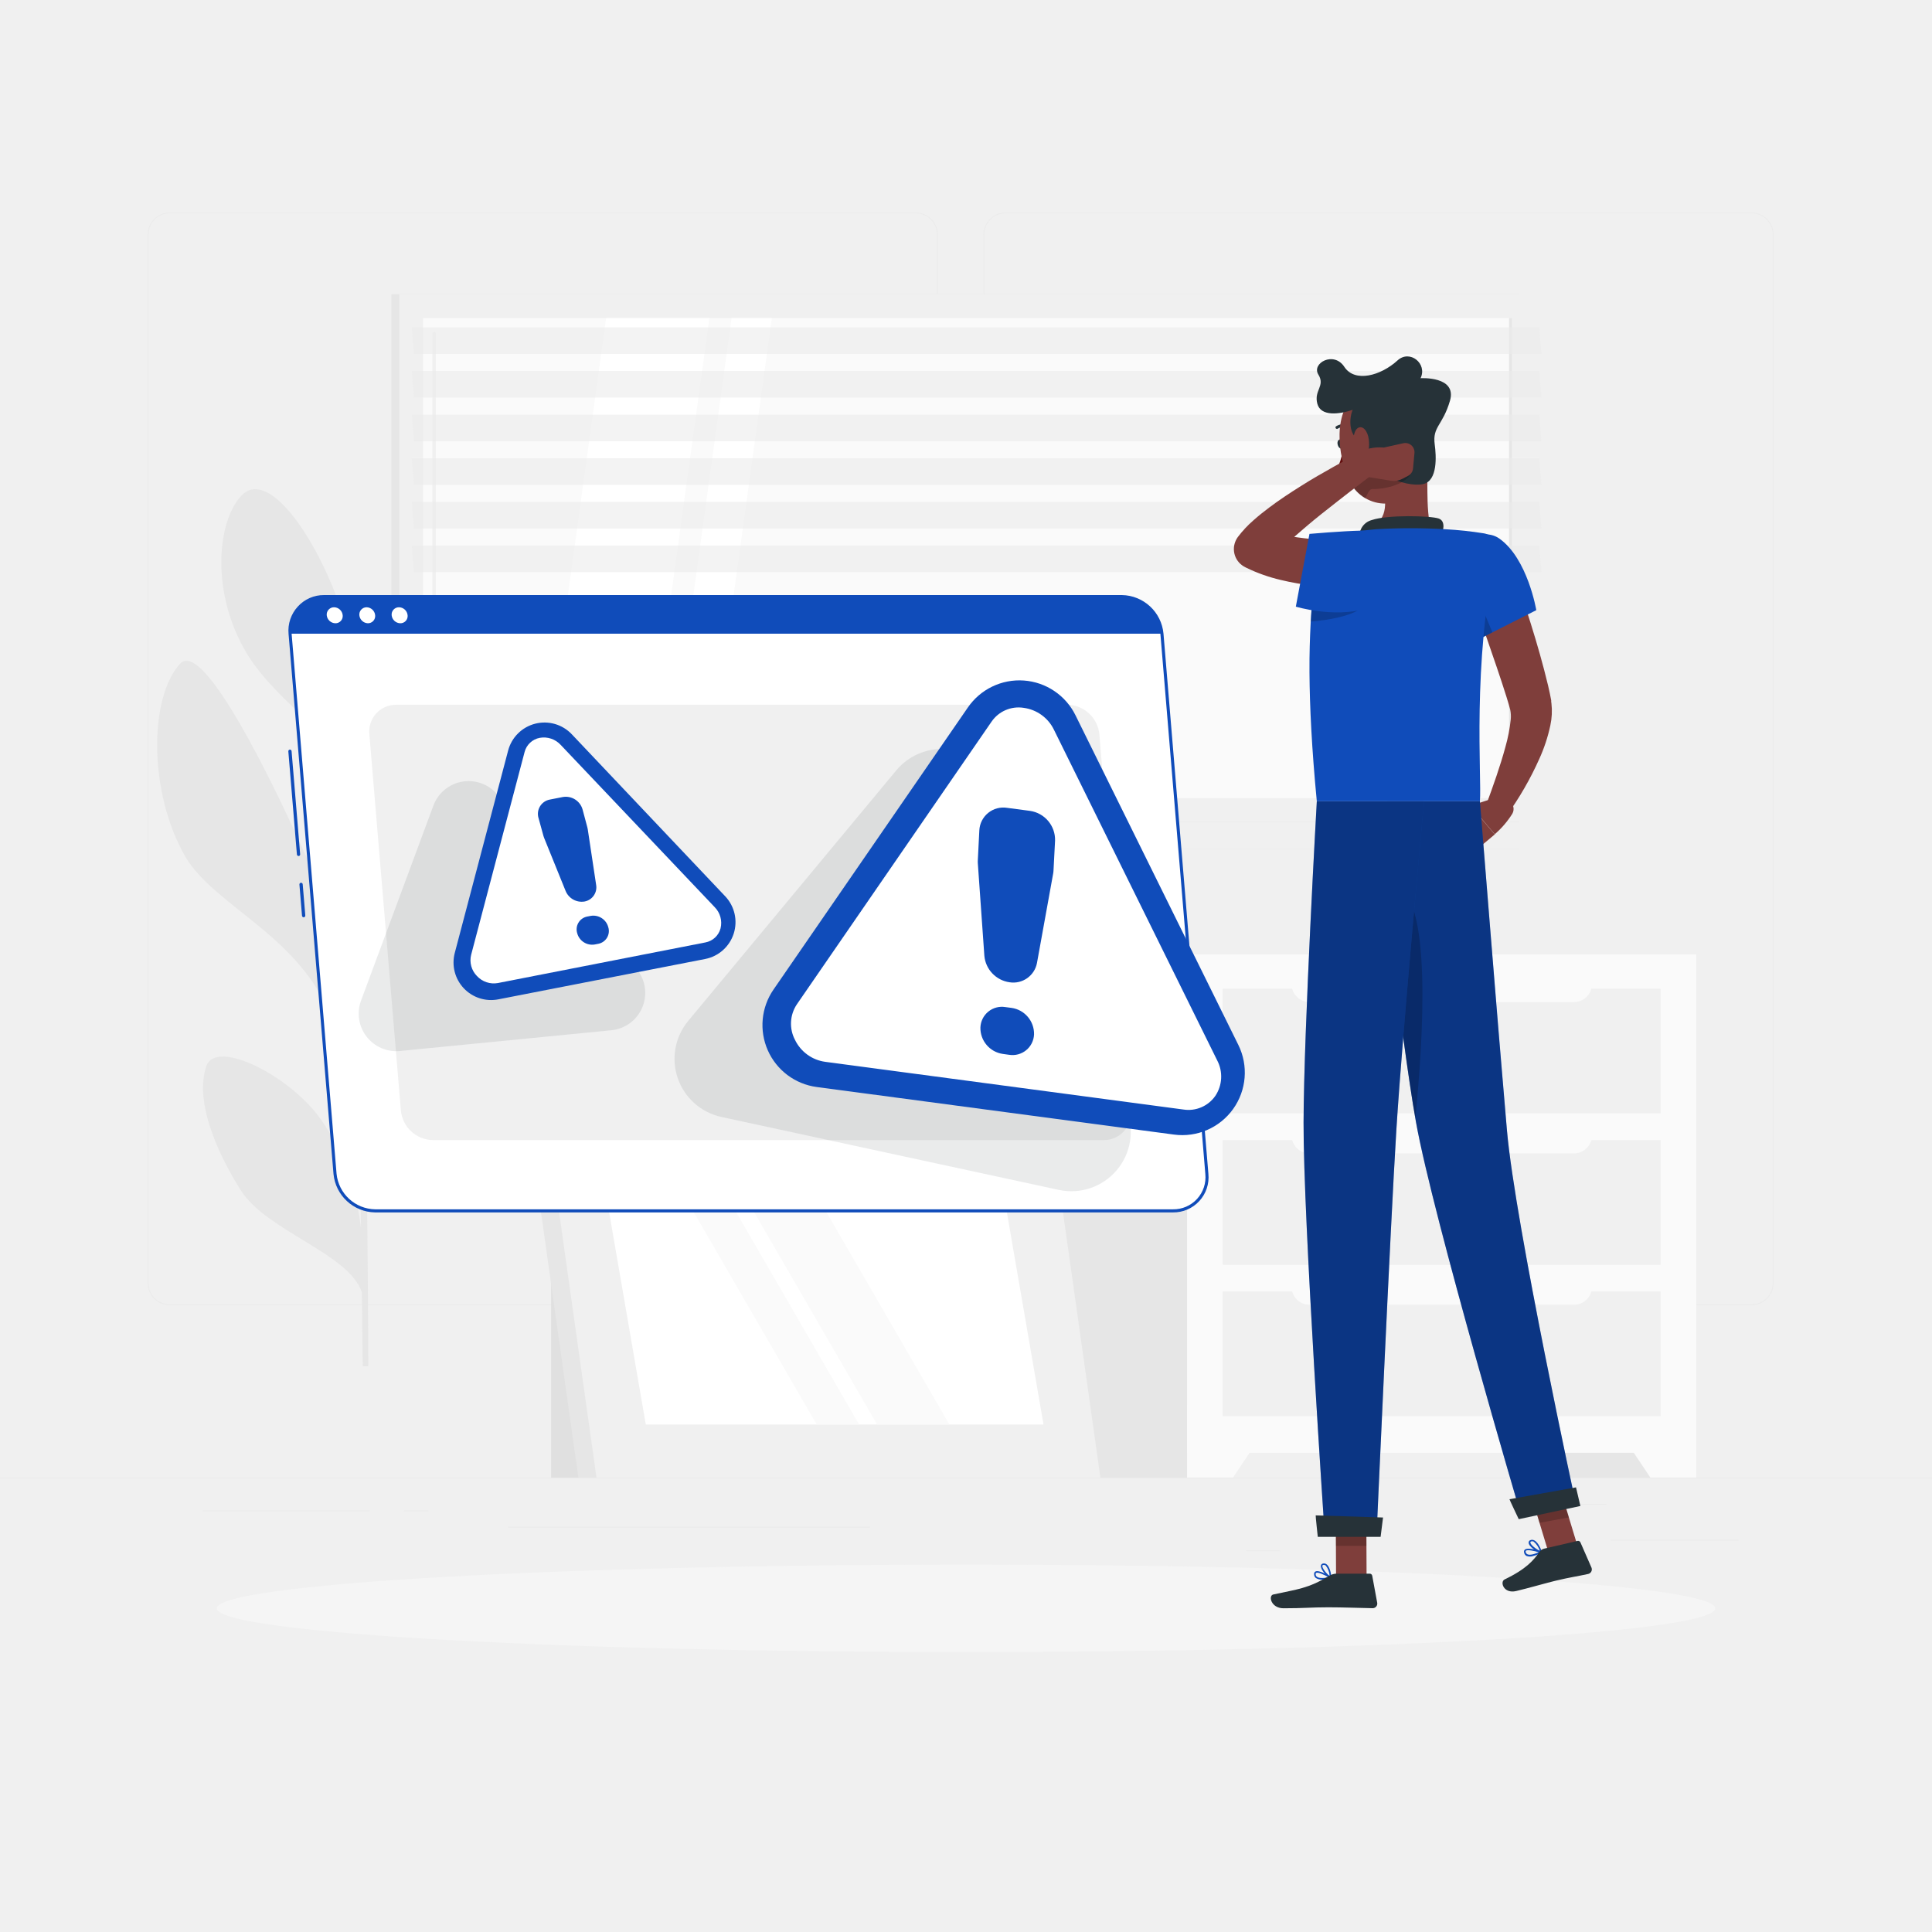
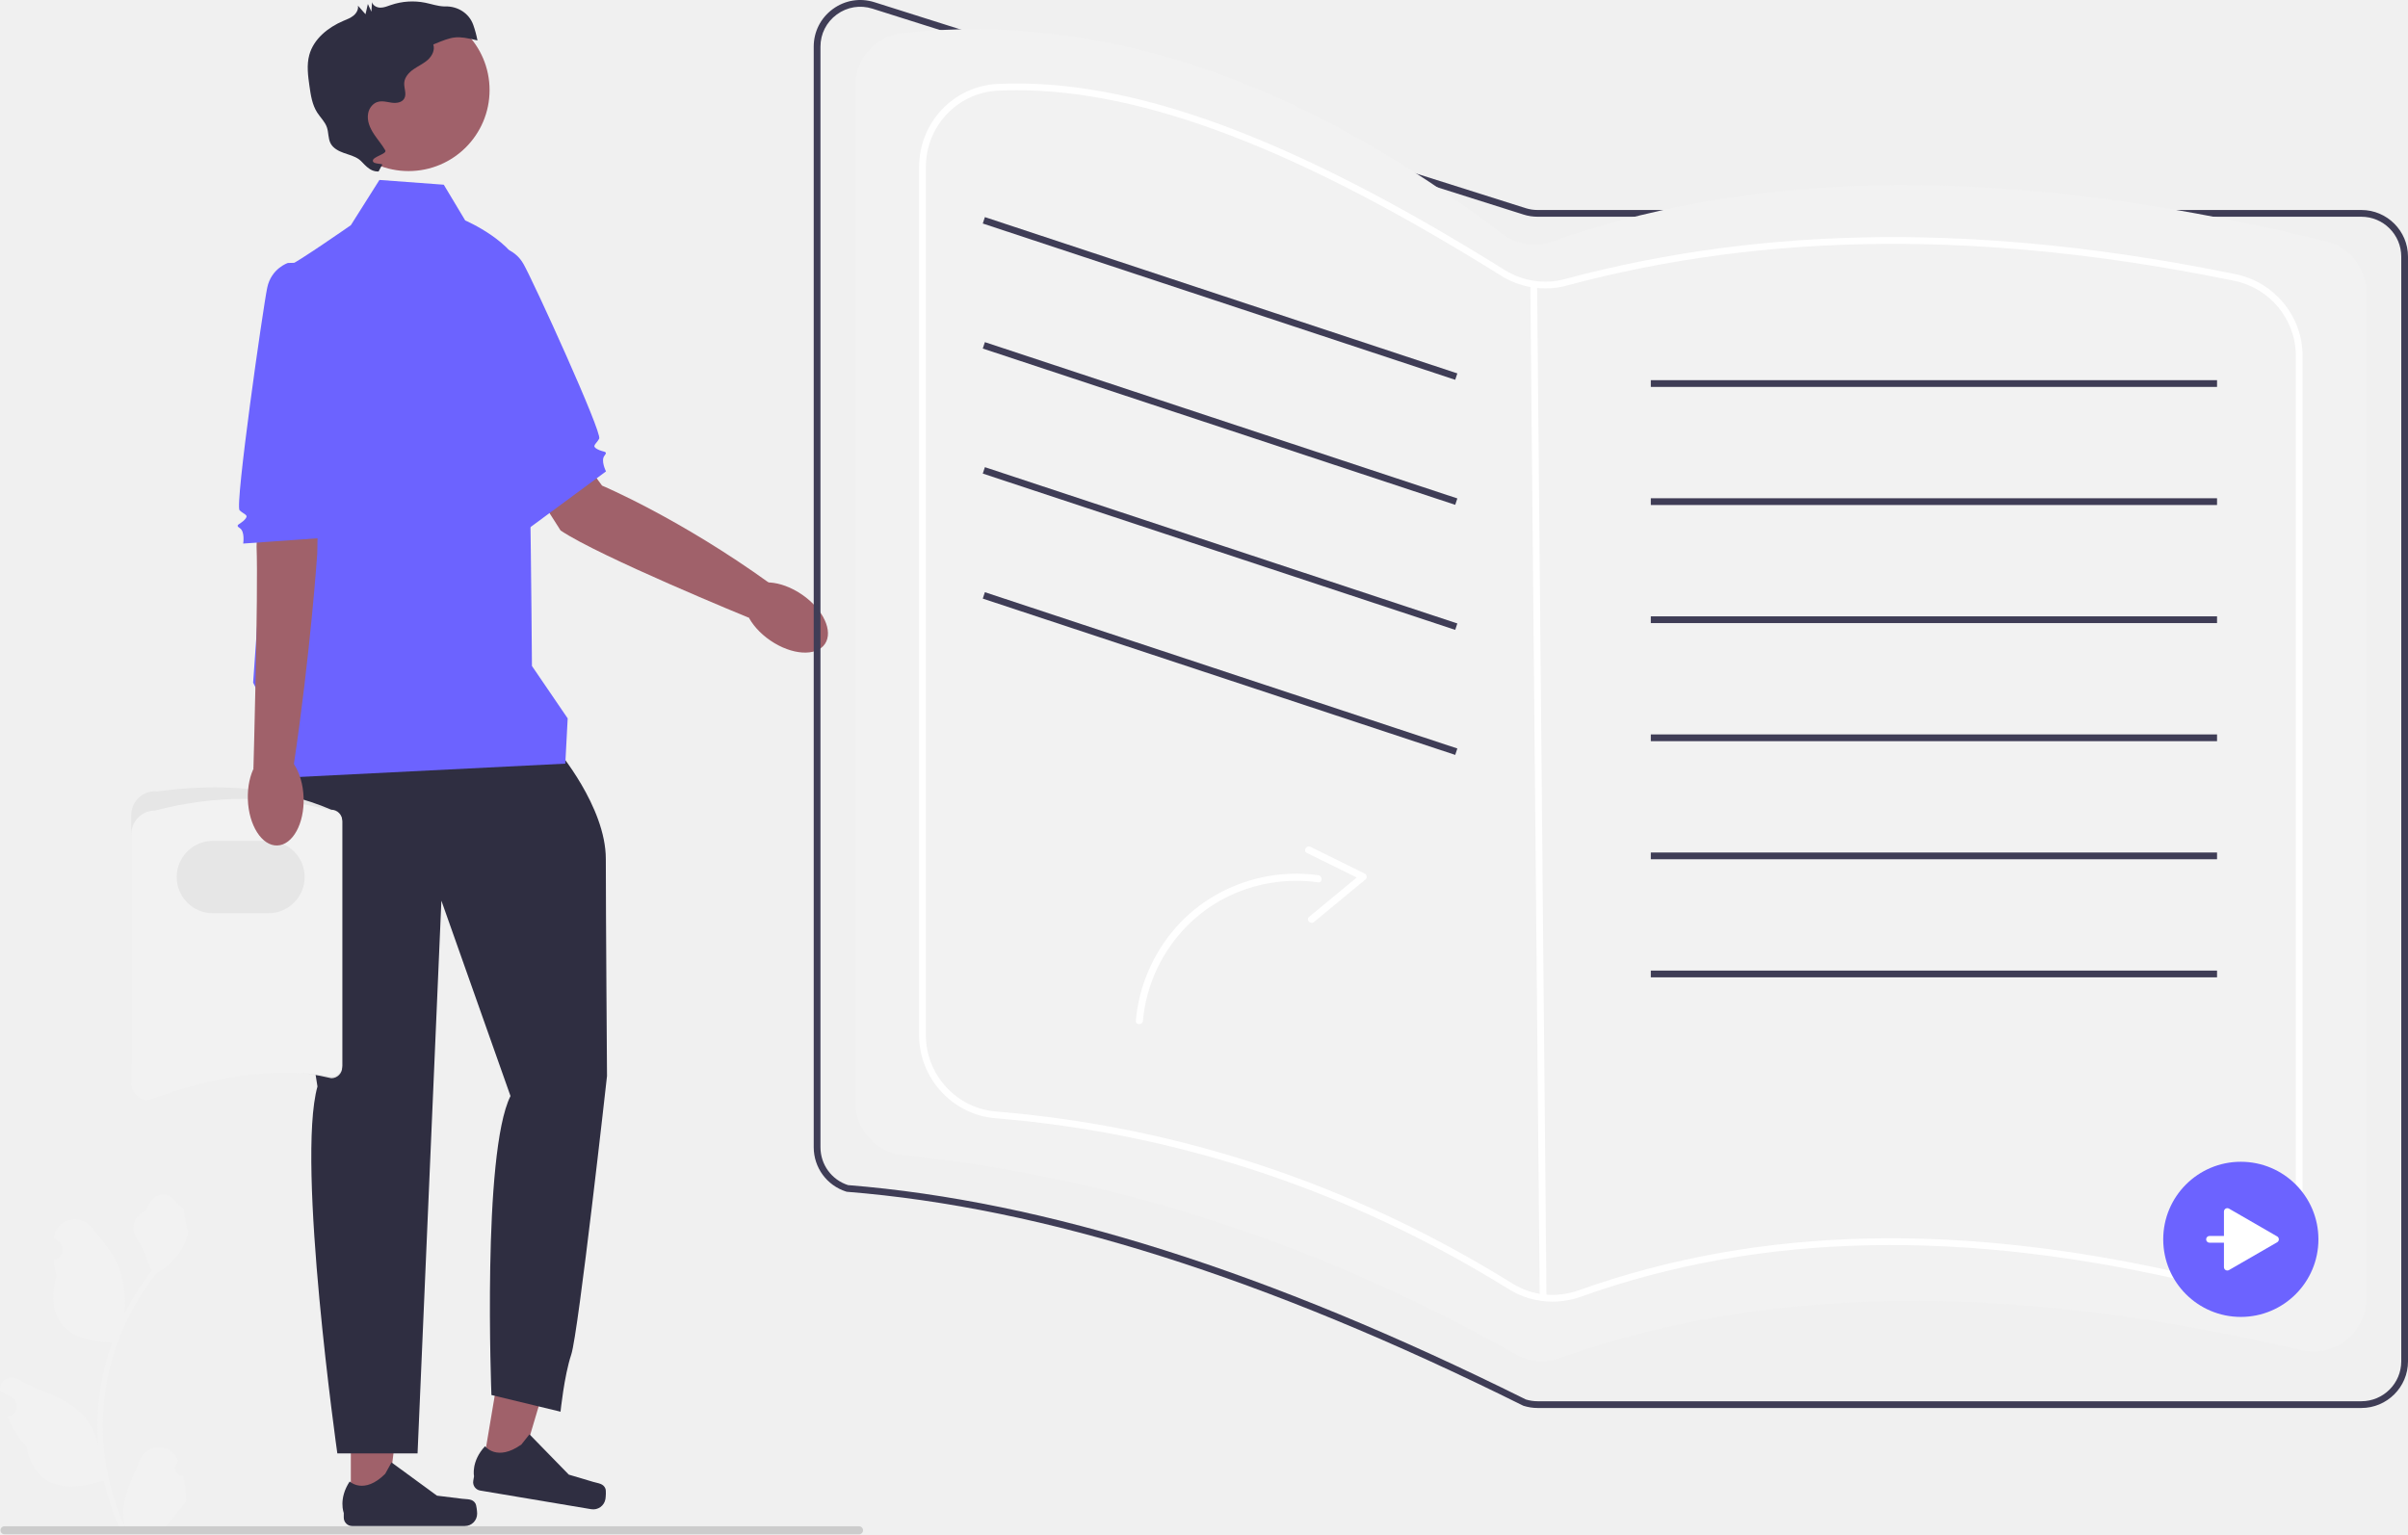
- <svg xmlns="http://www.w3.org/2000/svg" viewBox="0 0 500 500">
-   <g id="freepik--background-complete--inject-3">
-     <rect y="382.4" width="500" height="0.25" style="fill:#ebebeb" />
-     <rect x="416.78" y="398.49" width="33.12" height="0.25" style="fill:#ebebeb" />
-     <rect x="322.53" y="401.21" width="8.69" height="0.25" style="fill:#ebebeb" />
-     <rect x="396.59" y="389.21" width="19.19" height="0.25" style="fill:#ebebeb" />
-     <rect x="52.46" y="390.89" width="43.19" height="0.25" style="fill:#ebebeb" />
-     <rect x="104.56" y="390.89" width="6.33" height="0.25" style="fill:#ebebeb" />
-     <rect x="131.47" y="395.11" width="93.68" height="0.25" style="fill:#ebebeb" />
-     <path d="M237,337.8H43.91a5.71,5.71,0,0,1-5.7-5.71V60.66A5.71,5.71,0,0,1,43.91,55H237a5.71,5.71,0,0,1,5.71,5.71V332.09A5.71,5.71,0,0,1,237,337.8ZM43.91,55.2a5.46,5.46,0,0,0-5.45,5.46V332.09a5.46,5.46,0,0,0,5.45,5.46H237a5.47,5.47,0,0,0,5.46-5.46V60.66A5.47,5.47,0,0,0,237,55.2Z" style="fill:#ebebeb" />
-     <path d="M453.31,337.8H260.21a5.72,5.72,0,0,1-5.71-5.71V60.66A5.72,5.72,0,0,1,260.21,55h193.1A5.71,5.71,0,0,1,459,60.66V332.09A5.71,5.71,0,0,1,453.31,337.8ZM260.21,55.2a5.47,5.47,0,0,0-5.46,5.46V332.09a5.47,5.47,0,0,0,5.46,5.46h193.1a5.47,5.47,0,0,0,5.46-5.46V60.66a5.47,5.47,0,0,0-5.46-5.46Z" style="fill:#ebebeb" />
-     <rect x="101.29" y="76.16" width="291.79" height="136.52" style="fill:#e6e6e6" />
-     <rect x="103.34" y="76.16" width="294.13" height="136.52" style="fill:#f0f0f0" />
-     <rect x="101.29" y="212.68" width="291.79" height="6.96" style="fill:#e6e6e6" />
-     <rect x="110.66" y="212.68" width="294.13" height="6.96" style="fill:#f0f0f0" />
-     <rect x="188.3" y="3.51" width="124.21" height="281.82" transform="translate(394.83 -105.98) rotate(90)" style="fill:#fafafa" />
-     <polygon points="139.73 206.53 156.86 82.32 183.59 82.32 166.46 206.53 139.73 206.53" style="fill:#fff" />
-     <path d="M112.34,200.4a.44.44,0,0,1-.44-.44V86.32a.44.44,0,0,1,.44-.44.44.44,0,0,1,.44.44V200A.43.43,0,0,1,112.34,200.4Z" style="fill:#f0f0f0" />
-     <polygon points="172.2 206.53 189.33 82.32 199.75 82.32 182.62 206.53 172.2 206.53" style="fill:#fff" />
-     <rect x="328.82" y="144.03" width="124.21" height="0.78" transform="translate(535.35 -246.5) rotate(90)" style="fill:#e6e6e6" />
-     <polygon points="398.92 91.6 107.14 91.6 106.57 84.71 398.36 84.71 398.92 91.6" style="fill:#ebebeb;opacity:0.6" />
-     <polygon points="398.92 102.89 107.14 102.89 106.57 96 398.36 96 398.92 102.89" style="fill:#ebebeb;opacity:0.6" />
-     <polygon points="398.92 114.19 107.14 114.19 106.57 107.3 398.36 107.3 398.92 114.19" style="fill:#ebebeb;opacity:0.6" />
-     <polygon points="398.92 125.48 107.14 125.48 106.57 118.59 398.36 118.59 398.92 125.48" style="fill:#ebebeb;opacity:0.6" />
-     <polygon points="398.92 136.78 107.14 136.78 106.57 129.89 398.36 129.89 398.92 136.78" style="fill:#ebebeb;opacity:0.6" />
-     <polygon points="398.92 148.07 107.14 148.07 106.57 141.18 398.36 141.18 398.92 148.07" style="fill:#ebebeb;opacity:0.6" />
-     <rect x="394.47" y="247" width="44.53" height="135.4" style="fill:#e6e6e6" />
-     <polygon points="427.11 382.4 439 382.4 439 363.71 414.64 363.71 427.11 382.4" style="fill:#fafafa" />
-     <rect x="273.06" y="247" width="44.53" height="135.4" style="fill:#e6e6e6" />
-     <rect x="307.21" y="247" width="131.79" height="128.97" style="fill:#fafafa" />
-     <polygon points="319.1 382.4 307.21 382.4 307.21 363.71 331.57 363.71 319.1 382.4" style="fill:#fafafa" />
-     <rect x="316.43" y="295.06" width="113.34" height="32.27" style="fill:#f0f0f0" />
-     <rect x="316.43" y="334.23" width="113.34" height="32.27" style="fill:#f0f0f0" />
-     <path d="M334.24,292.26H412a0,0,0,0,1,0,0v1.57a4.67,4.67,0,0,1-4.67,4.67H338.92a4.67,4.67,0,0,1-4.67-4.67v-1.57A0,0,0,0,1,334.24,292.26Z" style="fill:#fafafa" />
-     <rect x="316.43" y="255.88" width="113.34" height="32.27" style="fill:#f0f0f0" />
-     <path d="M334.24,253.09H412a0,0,0,0,1,0,0v1.57a4.67,4.67,0,0,1-4.67,4.67H338.92a4.67,4.67,0,0,1-4.67-4.67v-1.57A0,0,0,0,1,334.24,253.09Z" style="fill:#fafafa" />
-     <path d="M334.24,331.43H412a0,0,0,0,1,0,0V333a4.67,4.67,0,0,1-4.67,4.67H338.92a4.67,4.67,0,0,1-4.67-4.67v-1.57A0,0,0,0,1,334.24,331.43Z" style="fill:#fafafa" />
-     <path d="M53.42,275.87c2.48-7.13,22,2.56,30,14.36,5.29,7.86,8.52,16.25,10,27.52-.18-12.86-.38-26.67-.58-39.71-1.61-3.25-5.28-10.75-7.91-16.69-8.8-19.82-29.72-27.2-37-39.71-9.47-16.4-9.41-41-1.35-49.86,7-7.72,30.2,44.43,32.82,50.26,9,20,11.6,34.91,13.28,49.32-.19-12.25-.37-23.49-.52-32.17-.49-28.3-1.11-37.4-1.39-40.2-1-1.37-2.11-3-2.78-3.82-5.61-7.23-18.07-15.83-24.29-26.34-9.09-15.34-7.62-33.7-1.25-40.54C69.17,121.14,81,138,87.21,154.78s3.58,32.76,5.34,46.67c.37,2.72.74,13.08,1.1,27.45,1.9-15.46,5.68-25.82,12.68-35.47,8.62-11.87,16.06-26.32,23.16-24.45s3.28,21-2.34,34.42c-5,11.95-29.68,23.88-33.32,33.49.43,19.48.81,44.15,1.09,67.12,1.94-11.87.6-12.86,8.58-31,4.74-10.8,24.17-24.11,26.49-16.69s-1.21,21.44-8.54,31.26c-5.92,7.93-19,7.92-22.09,12.83-.71,1.15-3,5.55-4.39,8.07.31,28.05.46,52.8.3,61.24l-1.28.09c.07-2.18-.09-16.45-.34-35.33-3.19-10-24.65-15.9-31.28-26.35C55.43,297.17,50.44,284.41,53.42,275.87Z" style="fill:#e6e6e6" />
-     <path d="M73.6,382.4h41.2a4.74,4.74,0,0,0,4.64-3.79l2.92-14.42H66L69,378.61A4.74,4.74,0,0,0,73.6,382.4Z" style="fill:#f0f0f0" />
-     <path d="M64.86,369.78h58.68a2.77,2.77,0,0,0,2.75-2.46l1.2-10.66a2.77,2.77,0,0,0-2.75-3.07H63.66a2.77,2.77,0,0,0-2.75,3.07l1.2,10.66A2.77,2.77,0,0,0,64.86,369.78Z" style="fill:#f0f0f0" />
-     <rect x="142.63" y="317.62" width="35.21" height="64.78" style="fill:#e0e0e0" />
-     <polygon points="267.58 382.4 149.69 382.4 137.3 294.5 255.19 294.5 267.58 382.4" style="fill:#e6e6e6" />
-     <polygon points="284.78 382.4 154.37 382.4 141.99 294.5 272.39 294.5 284.78 382.4" style="fill:#f0f0f0" />
-     <polygon points="167.13 368.66 156.7 308.24 259.63 308.24 270.06 368.66 167.13 368.66" style="fill:#fff" />
-     <polygon points="211.36 368.66 176.38 308.24 187.35 308.24 222.34 368.66 211.36 368.66" style="fill:#fafafa" />
-     <polygon points="226.99 368.66 192 308.24 210.72 308.24 245.7 368.66 226.99 368.66" style="fill:#fafafa" />
+ <svg xmlns="http://www.w3.org/2000/svg" width="713.742" height="454.878" viewBox="0 0 713.742 454.878">
+   <path d="M151.455,107.121l26.994,36.849s23.015,9.678,49.913,29.109l-6.439,10.051s-44.397-18.18-55.759-25.861l-20.747-32.525,6.038-17.623Z" fill="#a0616a" />
+   <ellipse cx="233.007" cy="183.071" rx="8.267" ry="13.924" transform="translate(-49.60553 272.1628) rotate(-55.65347)" fill="#a0616a" />
+   <path d="M138.261,75.664l8.834-2.506s5.142,.01,8.043,5.061c2.901,5.051,23.441,50.085,22.468,51.829-.974,1.745-2.333,2.13-.588,3.104,1.745,.974,3.342,.48,2.153,1.939s.454,4.664,.454,4.664l-22.66,16.719-18.703-80.809Z" fill="#6c63ff" />
+   <polygon points="103.988 445.968 114.765 445.967 119.892 404.397 103.986 404.398 103.988 445.968" fill="#a0616a" />
+   <path d="M140.912,445.724h0c.336,.565,.513,2.389,.513,3.046h0c0,2.02-1.638,3.658-3.658,3.658h-33.376c-1.378,0-2.495-1.117-2.495-2.495v-1.39s-1.651-4.176,1.748-9.324c0,0,4.225,4.031,10.538-2.282l1.862-3.373,13.476,9.855,7.469,.919c1.634,.201,3.083-.031,3.924,1.385Z" fill="#2f2e41" />
+   <polygon points="142.995 435.466 153.623 437.25 165.566 397.104 149.88 394.47 142.995 435.466" fill="#a0616a" />
+   <path d="M179.449,441.342h0c.237,.613,.11,2.441,.001,3.089h0c-.335,1.992-2.221,3.336-4.213,3.001l-32.915-5.53c-1.359-.228-2.276-1.515-2.047-2.874l.23-1.37s-.936-4.392,3.269-8.905c0,0,3.499,4.675,10.77-.505l2.395-3.017,11.657,11.952,7.214,2.144c1.578,.469,3.046,.48,3.64,2.015Z" fill="#2f2e41" />
+   <path d="M165.087,222.162s14.48,16.952,14.48,32.492,.353,64.355,.353,64.355c0,0-8.476,76.207-10.595,82.564-2.119,6.357-3.179,16.952-3.179,16.952l-20.484-4.944s-2.825-71.693,5.651-88.645l-20.484-57.92-7.063,163.87h-23.779s-12.244-86.173-5.887-108.776c0,0-14.127-86.173-10.595-91.118,3.532-4.944,81.582-8.829,81.582-8.829Z" fill="#2f2e41" />
+   <path d="M112.465,53.348l19.071,1.413,6.357,10.595s14.833,6.357,16.952,15.539c2.119,9.182,2.825,116.546,2.825,116.546l10.595,15.539-.706,13.42-84.76,4.238v-12.903l-7.77-15.35s8.476-122.903,10.595-123.609c2.119-.706,18.365-12.008,18.365-12.008l8.476-13.42Z" fill="#6c63ff" />
+   <circle cx="121.096" cy="26.704" r="24.015" fill="#a0616a" />
+   <path d="M140.279,7.387c-1.222-3.466-4.612-5.568-8.286-5.486-.156,.003-.311,.002-.465-.004-1.85-.076-3.626-.708-5.44-1.078-3.381-.691-6.947-.46-10.21,.662-1.014,.349-2.03,.787-3.103,.788-1.073,0-2.241-.588-2.503-1.628-.062,.942-.124,1.884-.186,2.826-.349-.762-.698-1.525-1.047-2.287l-.699,3.04-2.24-2.541c.2,1.12-.453,2.249-1.337,2.965-.884,.716-1.976,1.112-3.022,1.558-4.517,1.925-8.758,5.334-10.06,10.069-.822,2.991-.392,6.166,.044,9.237,.385,2.715,.804,5.524,2.28,7.836,.946,1.482,2.31,2.729,2.886,4.39,.537,1.548,.334,3.321,1.098,4.771,.767,1.456,2.351,2.28,3.901,2.833,1.55,.553,3.198,.945,4.533,1.908,1.335,.963,2.884,3.737,5.793,3.588l.939-1.764c.966-.787-2.608-.163-2.645-1.408-.037-1.245,4.3-2.014,3.685-3.098-.943-1.661-2.218-3.107-3.28-4.695-1.242-1.857-2.219-4.026-1.791-6.292,.167-.882,.579-1.714,1.208-2.355,1.812-1.846,3.832-1.035,5.795-.771,1.353,.182,2.969-.028,3.672-1.199,.822-1.37-.094-3.112,.018-4.705,.119-1.688,1.398-3.073,2.79-4.035,1.392-.963,2.973-1.664,4.225-2.802,1.252-1.139,2.144-2.917,1.598-4.519,5.936-2.471,6.845-2.705,13.096-1.198-.298-1.563-.715-3.103-1.244-4.604Z" fill="#2f2e41" />
+   <g>
+     <path d="M38.894,314.543v-72.895c0-1.999,.852-3.913,2.338-5.25,1.486-1.337,3.478-1.984,5.467-1.775,18.422-2.478,35.773-1.3,51.498,5.43,1.781,0,3.23,1.449,3.23,3.23v73.15c0,1.781-1.449,3.23-3.23,3.23-17.309-4.06-35.566-3.003-54.183,0-2.823,0-5.12-2.297-5.12-5.12Z" fill="#e6e6e6" />
+     <path d="M38.894,321.032v-73.666c0-3.895,3.169-7.064,7.064-7.064,17.616-4.609,35.029-4.617,52.238,0,1.781,0,3.23,1.449,3.23,3.23v72.401c0,1.778-1.445,3.226-3.222,3.23-16.968-2.952-35.145-.077-54.191,6.988-2.823,0-5.12-2.297-5.12-5.12Z" fill="#f2f2f2" />
+     <path d="M79.572,270.745h-16.473c-5.916,0-10.729-4.812-10.729-10.729s4.813-10.729,10.729-10.729h16.473c5.917,0,10.729,4.813,10.729,10.729s-4.813,10.729-10.729,10.729Z" fill="#e6e6e6" />
  </g>
-   <g id="freepik--Shadow--inject-3">
-     <ellipse id="freepik--path--inject-3" cx="250" cy="416.24" rx="193.89" ry="11.32" style="fill:#f5f5f5" />
+   <path d="M94.67,126.057l-.63,38.032s-2.012,29.64-7.01,62.996l-11.912,.76s1.466-52.081,.932-65.785l.842-30.438,17.778-5.565Z" fill="#a0616a" />
+   <ellipse cx="81.726" cy="236.743" rx="8.267" ry="13.924" transform="translate(-7.99527 2.91297) rotate(-1.94678)" fill="#a0616a" />
+   <path d="M94.485,77.637l-9.176,.334s-4.89,1.592-6.096,7.29c-1.206,5.698-9.66,64.671-8.197,66.031,1.463,1.36,2.875,1.309,1.515,2.772-1.36,1.463-3.032,1.485-1.452,2.507,1.58,1.022,1.003,4.577,1.003,4.577l25.38-1.798-2.976-81.714Z" fill="#6c63ff" />
+   <path d="M699.916,417.428h-244.152c-1.417,0-2.819-.217-4.169-.644l-.144-.058c-76.45-37.994-141.996-58.73-200.383-63.396l-.222-.044c-5.776-1.827-9.656-7.125-9.656-13.183V13.838c0-4.455,2.062-8.521,5.655-11.153,3.594-2.633,8.091-3.372,12.341-2.029l193.012,61.05c1.156,.366,2.356,.551,3.566,.551h244.152c7.624,0,13.826,6.203,13.826,13.826V403.602c0,7.624-6.202,13.826-13.826,13.826Zm-247.646-2.527c1.133,.35,2.308,.527,3.494,.527h244.152c6.521,0,11.826-5.305,11.826-11.826V76.083c0-6.521-5.305-11.826-11.826-11.826h-244.152c-1.416,0-2.818-.216-4.169-.644L258.582,2.563c-3.634-1.15-7.481-.517-10.555,1.735-3.074,2.252-4.837,5.729-4.837,9.54V340.105c0,5.145,3.271,9.647,8.154,11.242,58.599,4.703,124.326,25.492,200.926,63.554Z" fill="#3f3d56" />
+   <path d="M462.284,402.612c66.57-23.557,140.836-20.853,219.732-2.349,9.904,2.323,19.4-5.135,19.4-15.308V86.842c0-7.239-4.935-13.569-11.968-15.289-83.229-20.353-160.969-24.097-229.479,.088-5.019,1.772-10.59,.812-14.825-2.412C387.413,25.282,328.329,3.248,267.48,9.79c-7.96,.856-13.964,7.64-13.964,15.646V326.801c0,8.069,6.105,14.816,14.131,15.651,65.494,6.812,125.676,27.456,181.645,59.07,3.963,2.238,8.701,2.609,12.992,1.091Z" fill="#f2f2f2" />
+   <path d="M460.146,385.895c-4.534,0-8.999-1.246-12.934-3.689-47.004-29.192-98.215-46.246-152.208-50.688-12.658-1.042-22.574-11.839-22.574-24.581V49.522c0-13.212,10.246-24.038,23.327-24.646,39.311-1.833,87.042,15.698,150.205,55.15,5.343,3.336,11.84,4.327,17.826,2.722,60.028-16.113,125.098-16.584,198.932-1.439,11.462,2.352,19.782,12.525,19.782,24.192v251.261c0,7.582-3.41,14.625-9.356,19.321-5.99,4.731-13.698,6.428-21.147,4.654-69.846-16.624-129.822-15.423-183.359,3.675h0c-2.78,.992-5.651,1.482-8.493,1.482ZM301.369,26.748c-1.861,0-3.696,.042-5.519,.127-12.011,.558-21.419,10.506-21.419,22.647V306.937c0,11.709,9.109,21.631,20.738,22.587,54.312,4.469,105.822,21.621,153.099,50.982,5.882,3.654,13.063,4.391,19.7,2.023l.336,.941-.336-.941c53.911-19.232,114.26-20.455,184.494-3.737,6.851,1.63,13.938,.072,19.445-4.278,5.463-4.315,8.596-10.785,8.596-17.752V105.501c0-10.721-7.647-20.071-18.185-22.233-73.521-15.082-138.291-14.62-198.011,1.412-6.522,1.749-13.593,.672-19.404-2.957-59.858-37.388-105.696-54.976-143.534-54.976Z" fill="#fff" />
+   <rect x="454.996" y="84.245" width="2" height="301.19" transform="translate(-2.15024 4.22302) rotate(-.52937)" fill="#fff" />
+   <rect x="360.63" y="14.733" width="2" height="147.5" transform="translate(164.0261 404.0115) rotate(-71.69155)" fill="#3f3d56" />
+   <rect x="360.63" y="51.801" width="2" height="147.5" transform="translate(128.8346 429.4351) rotate(-71.69155)" fill="#3f3d56" />
+   <rect x="360.63" y="88.869" width="2" height="147.5" transform="translate(93.6436 454.8584) rotate(-71.69155)" fill="#3f3d56" />
+   <rect x="360.63" y="125.936" width="2" height="147.5" transform="translate(58.4526 480.2817) rotate(-71.69155)" fill="#3f3d56" />
+   <rect x="489.307" y="112.71" width="167.833" height="2" fill="#3f3d56" />
+   <rect x="489.307" y="147.718" width="167.833" height="2" fill="#3f3d56" />
+   <rect x="489.307" y="182.726" width="167.833" height="2" fill="#3f3d56" />
+   <rect x="489.307" y="217.735" width="167.833" height="2" fill="#3f3d56" />
+   <rect x="489.307" y="252.743" width="167.833" height="2" fill="#3f3d56" />
+   <rect x="489.307" y="287.751" width="167.833" height="2" fill="#3f3d56" />
+   <path d="M54.259,437.545c-2.066,.129-3.208-2.437-1.645-3.933l.155-.618c-.02-.05-.041-.099-.062-.148-2.089-4.982-9.17-4.947-11.241,.042-1.839,4.428-4.179,8.864-4.756,13.546-.258,2.067-.142,4.172,.316,6.2-4.308-9.411-6.575-19.687-6.575-30.021,0-2.597,.142-5.193,.433-7.783,.239-2.119,.568-4.224,.995-6.31,2.306-11.277,7.299-22.018,14.5-30.99,3.462-1.892,6.349-4.851,8.093-8.397,.626-1.279,1.117-2.655,1.35-4.056-.394,.052-1.486-5.949-1.188-6.317-.549-.833-1.532-1.247-2.131-2.06-2.982-4.043-7.091-3.337-9.236,2.157-4.582,2.313-4.627,6.148-1.815,9.837,1.789,2.347,2.035,5.522,3.604,8.035-.162,.207-.329,.407-.491,.614-2.961,3.798-5.522,7.88-7.681,12.169,.61-4.766-.291-10.508-1.826-14.21-1.748-4.217-5.025-7.769-7.91-11.415-3.466-4.379-10.573-2.468-11.184,3.083-.006,.054-.012,.107-.017,.161,.429,.242,.848,.499,1.259,.77,2.339,1.547,1.531,5.174-1.241,5.602l-.063,.01c.155,1.544,.42,3.074,.807,4.579-3.702,14.316,4.29,19.53,15.701,19.764,.252,.129,.497,.258,.749,.381-1.156,3.255-2.08,6.594-2.764,9.979-.614,2.99-1.04,6.013-1.279,9.049-.297,3.83-.271,7.68,.052,11.503l-.019-.136c-.82-4.211-3.107-8.145-6.427-10.87-4.946-4.063-11.933-5.559-17.268-8.824-2.568-1.572-5.859,.459-5.411,3.437l.022,.143c.794,.323,1.569,.698,2.319,1.117,.429,.242,.848,.499,1.259,.77,2.339,1.547,1.531,5.174-1.241,5.602l-.063,.01c-.045,.006-.084,.013-.129,.019,1.363,3.236,3.262,6.239,5.639,8.829,2.315,12.497,12.256,13.683,22.89,10.044h.006c1.163,5.064,2.861,10.011,5.044,14.726h18.02c.065-.2,.123-.407,.181-.607-1.666,.103-3.346,.006-4.986-.297,1.337-1.641,2.674-3.294,4.011-4.935,.032-.032,.058-.065,.084-.097,.678-.84,1.363-1.673,2.041-2.512l0-.001c.042-2.578-.267-5.147-.879-7.64l-.001-0Z" fill="#f2f2f2" />
+   <path d="M255.81,453.688c0,.66-.53,1.19-1.19,1.19H1.33c-.66,0-1.19-.53-1.19-1.19,0-.66,.53-1.19,1.19-1.19H254.62c.66,0,1.19,.53,1.19,1.19Z" fill="#ccc" />
+   <g>
+     <circle cx="664.19" cy="367.428" r="23" fill="#6c63ff" />
+     <path d="M674.961,366.562l-14.271-8.24c-.667-.385-1.5,.096-1.5,.866v7.24h-4.281c-.552,0-1,.448-1,1,0,.552,.448,1,1,1h4.281v7.24c0,.77,.833,1.251,1.5,.866l14.271-8.24c.667-.385,.667-1.347,0-1.732Z" fill="#fff" />
  </g>
-   <g id="freepik--Warning--inject-3">
-     <path d="M77.27,221.53a.43.43,0,0,1-.43-.39l-2.22-26.7A.42.42,0,0,1,75,194a.43.43,0,0,1,.46.39l2.22,26.7a.43.43,0,0,1-.39.46Z" style="fill:#104CBA" />
-     <path d="M78.59,237.39a.43.43,0,0,1-.43-.39l-.67-8.08a.42.42,0,0,1,.39-.46.42.42,0,0,1,.46.39l.67,8.08a.43.43,0,0,1-.39.46Z" style="fill:#104CBA" />
-     <path d="M303.56,313.37H97.08a10.63,10.63,0,0,1-10.37-9.58L75.08,164a8.7,8.7,0,0,1,8.78-9.58H290.33A10.64,10.64,0,0,1,300.71,164l11.63,139.77A8.71,8.71,0,0,1,303.56,313.37Z" style="fill:#fff" />
-     <path d="M303.56,313.77H97.08a11,11,0,0,1-10.77-9.94L74.68,164.05A9.2,9.2,0,0,1,77.05,157,9.1,9.1,0,0,1,83.86,154H290.33a11,11,0,0,1,10.78,10l11.62,139.77a9.09,9.09,0,0,1-9.17,10ZM83.86,154.84A8.3,8.3,0,0,0,75.47,164L87.1,303.76a10.22,10.22,0,0,0,10,9.21H303.56a8.3,8.3,0,0,0,8.38-9.14L300.31,164.05a10.21,10.21,0,0,0-10-9.21Z" style="fill:#104CBA" />
-     <path d="M290.33,154.44H83.86A8.7,8.7,0,0,0,75.08,164H300.71A10.64,10.64,0,0,0,290.33,154.44Z" style="fill:#104CBA" />
-     <path d="M88.69,159.23a1.87,1.87,0,0,1-1.89,2.07,2.3,2.3,0,0,1-2.24-2.07,1.88,1.88,0,0,1,1.89-2.07A2.28,2.28,0,0,1,88.69,159.23Z" style="fill:#fff" />
-     <path d="M97.09,159.23a1.87,1.87,0,0,1-1.89,2.07A2.3,2.3,0,0,1,93,159.23a1.88,1.88,0,0,1,1.89-2.07A2.28,2.28,0,0,1,97.09,159.23Z" style="fill:#fff" />
-     <path d="M105.49,159.23a1.87,1.87,0,0,1-1.89,2.07,2.3,2.3,0,0,1-2.24-2.07,1.88,1.88,0,0,1,1.89-2.07A2.28,2.28,0,0,1,105.49,159.23Z" style="fill:#fff" />
-     <path d="M285.64,295.05H112a8.45,8.45,0,0,1-8.25-7.61L95.59,190a6.92,6.92,0,0,1,7-7.61H276.26a8.45,8.45,0,0,1,8.25,7.61l8.11,97.49A6.92,6.92,0,0,1,285.64,295.05Z" style="fill:#f0f0f0" />
-     <path d="M231.92,199.41l-53.8,64.78a15.39,15.39,0,0,0,8.58,24.88L274,307.94a15.39,15.39,0,0,0,17.55-20.76l-33.47-83.66A15.39,15.39,0,0,0,231.92,199.41Z" style="fill:#263238;opacity:0.1" />
-     <path d="M112.16,208.49,93.42,259A9.72,9.72,0,0,0,103.48,272l54.73-5.37a9.72,9.72,0,0,0,6.65-15.74l-36-45.1A9.72,9.72,0,0,0,112.16,208.49Z" style="fill:#263238;opacity:0.1" />
-     <path d="M250.48,183.1l-50.3,73a16.18,16.18,0,0,0,11.2,25.22l92.46,12.31a16.18,16.18,0,0,0,16.64-23.21l-42.16-85.34A16.18,16.18,0,0,0,250.48,183.1Z" style="fill:#104CBA" />
-     <path d="M213.57,274.8a10.22,10.22,0,0,1-7.82-5.67,9,9,0,0,1,.47-9.2l50.43-73.22a8.48,8.48,0,0,1,8.29-3.52,10.2,10.2,0,0,1,7.82,5.67L315,274.41a9,9,0,0,1-.47,9.2,8.47,8.47,0,0,1-8.29,3.53Z" style="fill:#fff" />
-     <path d="M260.65,209.07l5.89.78a7.57,7.57,0,0,1,6.51,7.7l-.4,7.68a5.7,5.7,0,0,1-.09.83l-4.19,23.15a6.23,6.23,0,0,1-7.11,5h0a7.61,7.61,0,0,1-6.51-6.87l-1.69-23.92a5.77,5.77,0,0,1,0-.83l.39-7.69A6.21,6.21,0,0,1,260.65,209.07Zm-.47,51.56,1.6.21a6.78,6.78,0,0,1,5.83,6.89h0a5.57,5.57,0,0,1-6.45,5.25l-1.6-.22a6.77,6.77,0,0,1-5.83-6.88h0A5.56,5.56,0,0,1,260.18,260.63Z" style="fill:#104CBA" />
-     <path d="M131.5,194.26l-13.81,52.37a9.72,9.72,0,0,0,11.27,12l53.57-10.45A9.72,9.72,0,0,0,187.72,232L148,190.05A9.73,9.73,0,0,0,131.5,194.26Z" style="fill:#104CBA" />
-     <path d="M128.85,254.41a5.93,5.93,0,0,1-5.42-1.82,5.81,5.81,0,0,1-1.5-5.48l13.84-52.51a5,5,0,0,1,3.92-3.65,5.94,5.94,0,0,1,5.42,1.83l39.86,42a5.82,5.82,0,0,1,1.51,5.48,5,5,0,0,1-3.92,3.64Z" style="fill:#fff" />
-     <path d="M142.29,206.93l3.41-.67a4.52,4.52,0,0,1,5.08,3.27L152,214.1a4.64,4.64,0,0,1,.11.51L154.28,229a3.73,3.73,0,0,1-3,4.31h0a4.5,4.5,0,0,1-4.92-2.78l-5.54-13.68a4,4,0,0,1-.17-.49l-1.26-4.58A3.76,3.76,0,0,1,142.29,206.93Zm9.65,30.28.93-.18a4,4,0,0,1,4.55,2.92h0a3.36,3.36,0,0,1-2.56,4.3l-.93.18a4,4,0,0,1-4.55-2.91h0A3.37,3.37,0,0,1,151.94,237.21Z" style="fill:#104CBA" />
-   </g>
-   <g id="freepik--Character--inject-3">
-     <path d="M388.36,206l-7.76,2.52,6.24,7.38a23.64,23.64,0,0,0,4.55-5.31,2.47,2.47,0,0,0-.88-3.35Z" style="fill:#7f3e3b" />
-     <polygon points="377.03 214.62 381.68 220.27 386.85 215.94 380.6 208.56 377.03 214.62" style="fill:#7f3e3b" />
-     <path d="M390.87,145.68c1.89,5.2,3.63,10.4,5.28,15.67s3.17,10.56,4.5,16.1l.47,2.13.22,1.11.11.56,0,.14,0,.21.06.42a17.53,17.53,0,0,1-.28,5.7,41.89,41.89,0,0,1-2.88,8.72,82.09,82.09,0,0,1-8.56,14.8l-5.19-2.87c1.84-5,3.66-10.11,5-15.06a42.22,42.22,0,0,0,1.38-7.09,8.38,8.38,0,0,0-.12-2.48l-.43-1.56-.56-1.85c-1.57-5-3.36-10.15-5.13-15.27s-3.54-10.29-5.24-15.42Z" style="fill:#7f3e3b" />
-     <path d="M347.68,114.74c.13.63-.09,1.21-.49,1.32s-.84-.33-1-1,.08-1.21.49-1.31S347.55,114.12,347.68,114.74Z" style="fill:#263238" />
-     <path d="M347.65,115.94a24.21,24.21,0,0,1-1.82,6.07,3.58,3.58,0,0,0,3.06-.18Z" style="fill:#630f0f" />
-     <path d="M346,111a.38.38,0,0,1-.31-.16.37.37,0,0,1,.09-.52,3.7,3.7,0,0,1,3.39-.26.37.37,0,0,1,.2.49.38.38,0,0,1-.49.21,2.9,2.9,0,0,0-2.67.17A.33.33,0,0,1,346,111Z" style="fill:#263238" />
-     <path d="M369.11,116.72c.7,7.26-.33,14.29,1.29,20.6,0,0-1.8,5.86-12.53,5.86-11.8,0-5.41-5.86-5.41-5.86,6.5-1.53,6.51-6.31,5.57-10.8Z" style="fill:#7f3e3b" />
-     <path d="M372.69,139.33c.92-1.85,1.53-4.48-.37-5.14-2.09-.73-13.26-1-17.31.4a4.28,4.28,0,0,0-3.07,5.13Z" style="fill:#263238" />
-     <path d="M396.8,402.69a9.77,9.77,0,0,0,2.12-.82.21.21,0,0,0,.12-.19.19.19,0,0,0-.14-.18c-.35-.12-3.45-1.15-4.27-.45a.66.66,0,0,0-.21.64,1.23,1.23,0,0,0,.66,1A2.63,2.63,0,0,0,396.8,402.69Zm1.48-1c-1.36.62-2.46.83-3,.55a.79.79,0,0,1-.44-.66.24.24,0,0,1,.07-.26C395.32,401,397,401.35,398.28,401.73Z" style="fill:#104CBA" />
-     <path d="M398.88,401.89a.21.21,0,0,0,.15-.26c0-.1-.81-2.48-2-3a1.12,1.12,0,0,0-.91-.06h0a.66.66,0,0,0-.51.67c0,1,2.16,2.42,3.14,2.69Zm-2.5-3a.74.74,0,0,1,.5.06,4.93,4.93,0,0,1,1.61,2.4c-1-.45-2.42-1.59-2.44-2.17,0-.05,0-.17.24-.27h0Z" style="fill:#104CBA" />
-     <path d="M342.18,408.8a10.44,10.44,0,0,0,2.25-.31.23.23,0,0,0,.16-.17.23.23,0,0,0-.1-.21c-.31-.19-3.09-1.9-4.05-1.41a.64.64,0,0,0-.35.58,1.26,1.26,0,0,0,.42,1.08A2.7,2.7,0,0,0,342.18,408.8Zm1.66-.6c-1.46.29-2.59.24-3.06-.16a.82.82,0,0,1-.28-.74c0-.16.07-.21.13-.24C341.12,406.81,342.71,407.54,343.84,408.2Z" style="fill:#104CBA" />
-     <path d="M344.38,408.49a.27.27,0,0,0,.12,0,.22.22,0,0,0,.09-.19c0-.1-.22-2.59-1.22-3.41a1.08,1.08,0,0,0-.87-.26h0a.66.66,0,0,0-.65.53c-.18,1,1.54,2.85,2.44,3.34ZM342.64,405a.7.7,0,0,1,.47.17,4.89,4.89,0,0,1,1,2.71c-.89-.68-2-2.1-1.88-2.67,0,0,0-.18.3-.21h.09Z" style="fill:#104CBA" />
-     <polygon points="353.67 408.18 345.77 408.18 345.69 389.9 353.59 389.9 353.67 408.18" style="fill:#7f3e3b" />
-     <polygon points="408.66 401.42 401.06 402.81 395.61 384.82 403.21 383.43 408.66 401.42" style="fill:#7f3e3b" />
-     <path d="M399.62,400.79l8.63-2a.66.66,0,0,1,.76.37l2.86,6.53a1.21,1.21,0,0,1-.85,1.65c-3,.66-4.52.82-8.32,1.72-2.33.55-7.09,1.94-10.32,2.7s-4.27-2.36-3-3c5.66-2.71,7.54-5,9.09-7.2A2,2,0,0,1,399.62,400.79Z" style="fill:#263238" />
-     <path d="M345.86,407.26h8.62a.66.66,0,0,1,.65.54l1.29,7a1.19,1.19,0,0,1-1.19,1.4c-3.11-.05-7.59-.23-11.5-.23-4.57,0-6.2.25-11.56.25-3.24,0-4-3.28-2.64-3.57,6.22-1.36,8.94-1.5,14.41-4.79A3.73,3.73,0,0,1,345.86,407.26Z" style="fill:#263238" />
-     <path d="M388,139.36c7.37,5.19,9.59,18.55,9.59,18.55l-16.7,8.46a79.67,79.67,0,0,1-6.1-16.57C373,141.9,382.76,135.68,388,139.36Z" style="fill:#104CBA" />
-     <path d="M379.65,147.88l6.58,15.76-5.34,2.73a88.92,88.92,0,0,1-4.32-10.32Z" style="opacity:0.2" />
-     <path d="M338.89,174c.06,8.81.59,19.77,1.9,33.37H383c.51-6.2-2.08-35.43,4.21-64.7a3.87,3.87,0,0,0-3.19-4.64,96.6,96.6,0,0,0-10-1.07,155.68,155.68,0,0,0-17.95,0,70.18,70.18,0,0,0-7.19,1A9.58,9.58,0,0,0,341.5,145a83.7,83.7,0,0,0-2.31,16.45C339,165.05,338.86,169.22,338.89,174Z" style="fill:#104CBA" />
-     <path d="M352.21,157.46c-2.79,2-8.13,3-13,3.41.08-1.29.18-2.51.29-3.66,1.31-.69,2.57-1.32,3.76-1.9Z" style="opacity:0.2" />
-     <g style="opacity:0.2">
-       <polygon points="345.69 389.9 345.74 400.06 353.63 400.06 353.59 389.9 345.69 389.9" />
-       <polygon points="403.21 383.43 395.61 384.83 398.43 394.1 406.03 392.7 403.21 383.43" />
-     </g>
-     <path d="M368,108.22c1.15,7.77,2.22,12.25-.78,17.15a10.18,10.18,0,0,1-18-1c-3.09-6.46-4.46-18.09,2.31-23A10.3,10.3,0,0,1,368,108.22Z" style="fill:#7f3e3b" />
-     <path d="M351.84,113.9c-2.93-1.29-2.65-5.9-1.76-7.84-3.39,1.16-8.29,1.83-9.17-1.62s2.11-4.55.28-7.5,4-6.16,6.72-2,9.44,2.3,13.78-1.67c3.16-2.89,7.78.84,5.95,4.61,0,0,9.5-.61,7.61,5.84s-4.56,6.67-3.95,11.26c.42,3.1.78,9.4-2.94,10.29C363.86,126.3,352.64,122.31,351.84,113.9Z" style="fill:#263238" />
-     <path d="M351.78,122.31c-.86.62-1.75,1.28-2.66,2l.05.11a10.51,10.51,0,0,0,4.09,4.51c.57-.55.89-2.4,1.95-2.37,3.17.09,9.3-1.24,10.32-4.82Z" style="opacity:0.2" />
-     <path d="M354.25,113.79a9.45,9.45,0,0,1-.76,5.07c-.9,1.83-2.32.66-2.87-1.59-.5-2-.63-5.41.67-6.41S354,111.51,354.25,113.79Z" style="fill:#7f3e3b" />
-     <path d="M355.77,207.4s6.63,60.32,10.67,82.92c4.43,24.75,27.37,102.43,27.37,102.43l14.14-3S392.16,317.07,390,292.57c-2.31-26.6-7-85.17-7-85.17Z" style="fill:#104CBA" />
-     <path d="M355.77,207.4s6.63,60.32,10.67,82.92c4.43,24.75,27.37,102.43,27.37,102.43l14.14-3S392.16,317.07,390,292.57c-2.2-25.28-2.2-25.23-7-85.17Z" style="opacity:0.3" />
-     <path d="M390.65,388c-.06,0,2.4,5.16,2.4,5.16L409,389.75l-1.13-4.82Z" style="fill:#263238" />
-     <path d="M360.6,228.9c10.28,2,7.69,40.65,5.68,60.52-2.44-14-5.77-41.07-8-60.24A3.49,3.49,0,0,1,360.6,228.9Z" style="opacity:0.2" />
-     <path d="M340.79,207.4s-3.36,59-3.43,83.09c-.08,25,5.5,107,5.5,107h13.38s3.6-80.51,5.14-105.1c1.68-26.81,7.17-85,7.17-85Z" style="fill:#104CBA" />
-     <path d="M340.79,207.4s-3.36,59-3.43,83.09c-.08,25,5.5,107,5.5,107h13.38s3.6-80.51,5.14-105.1c1.68-26.81,7.17-85,7.17-85Z" style="opacity:0.3" />
-     <path d="M340.5,392.18c-.06,0,.54,5.55.54,5.55H357.3l.63-5Z" style="fill:#263238" />
-     <path d="M357.52,151.74c-1.6.15-2.95.24-4.42.28s-2.87.07-4.3.06c-2.88,0-5.76-.18-8.66-.5a66,66,0,0,1-8.74-1.5,42.55,42.55,0,0,1-8.82-3.13l-.33-.17a5.21,5.21,0,0,1-2.38-7,5.45,5.45,0,0,1,.49-.81,28.16,28.16,0,0,1,4.05-4.33c1.35-1.2,2.7-2.27,4.06-3.29,2.72-2.05,5.5-3.86,8.29-5.62s5.64-3.39,8.51-5,5.76-3.06,8.76-4.45a3,3,0,0,1,3.07,5.06l0,0c-2.51,1.93-5.1,3.84-7.61,5.8s-5,3.89-7.49,5.87-4.86,4-7.13,6c-1.13,1-2.22,2-3.19,3.09a20.48,20.48,0,0,0-2.36,2.88l-2.21-8a36.65,36.65,0,0,0,6.72,1.79,70.8,70.8,0,0,0,7.41.86c2.53.16,5.09.25,7.66.25,1.29,0,2.58,0,3.86,0s2.63-.1,3.75-.16h.13a6,6,0,0,1,.92,11.93Z" style="fill:#7f3e3b" />
-     <path d="M363.12,114.72l-5,1.11s-6.69-.83-8.22,4.21l4,3.38,6.12,1a4.62,4.62,0,0,0,2.83-.46l1.56-.81a2.38,2.38,0,0,0,1.28-1.89l.37-4A2.38,2.38,0,0,0,363.12,114.72Z" style="fill:#7f3e3b" />
-     <path d="M353.36,157.58c-8.41,2.34-18-.58-18-.58l3.53-18.83s8.35-.74,13.57-.85C365.89,137,368.52,153.38,353.36,157.58Z" style="fill:#104CBA" />
+   <g>
+     <path d="M336.668,302.595c.896-10.25,5.151-20.041,11.962-27.747,6.634-7.506,15.703-12.655,25.482-14.753,5.459-1.171,11.114-1.399,16.642-.611,1.323,.189,1.288,2.29-.049,2.099-9.409-1.342-19.134,.298-27.588,4.642-8.666,4.453-15.602,11.696-19.886,20.43-2.45,4.995-3.979,10.446-4.463,15.988-.117,1.341-2.217,1.3-2.099-.049h0Z" fill="#fff" />
+     <path d="M388.426,251.057l16.162,7.974c.588,.29,.684,1.247,.185,1.66l-15.3,12.648c-1.036,.856-2.493-.656-1.449-1.519l15.3-12.648,.185,1.66-16.162-7.974c-1.214-.599-.124-2.396,1.08-1.802h0Z" fill="#fff" />
  </g>
</svg>
